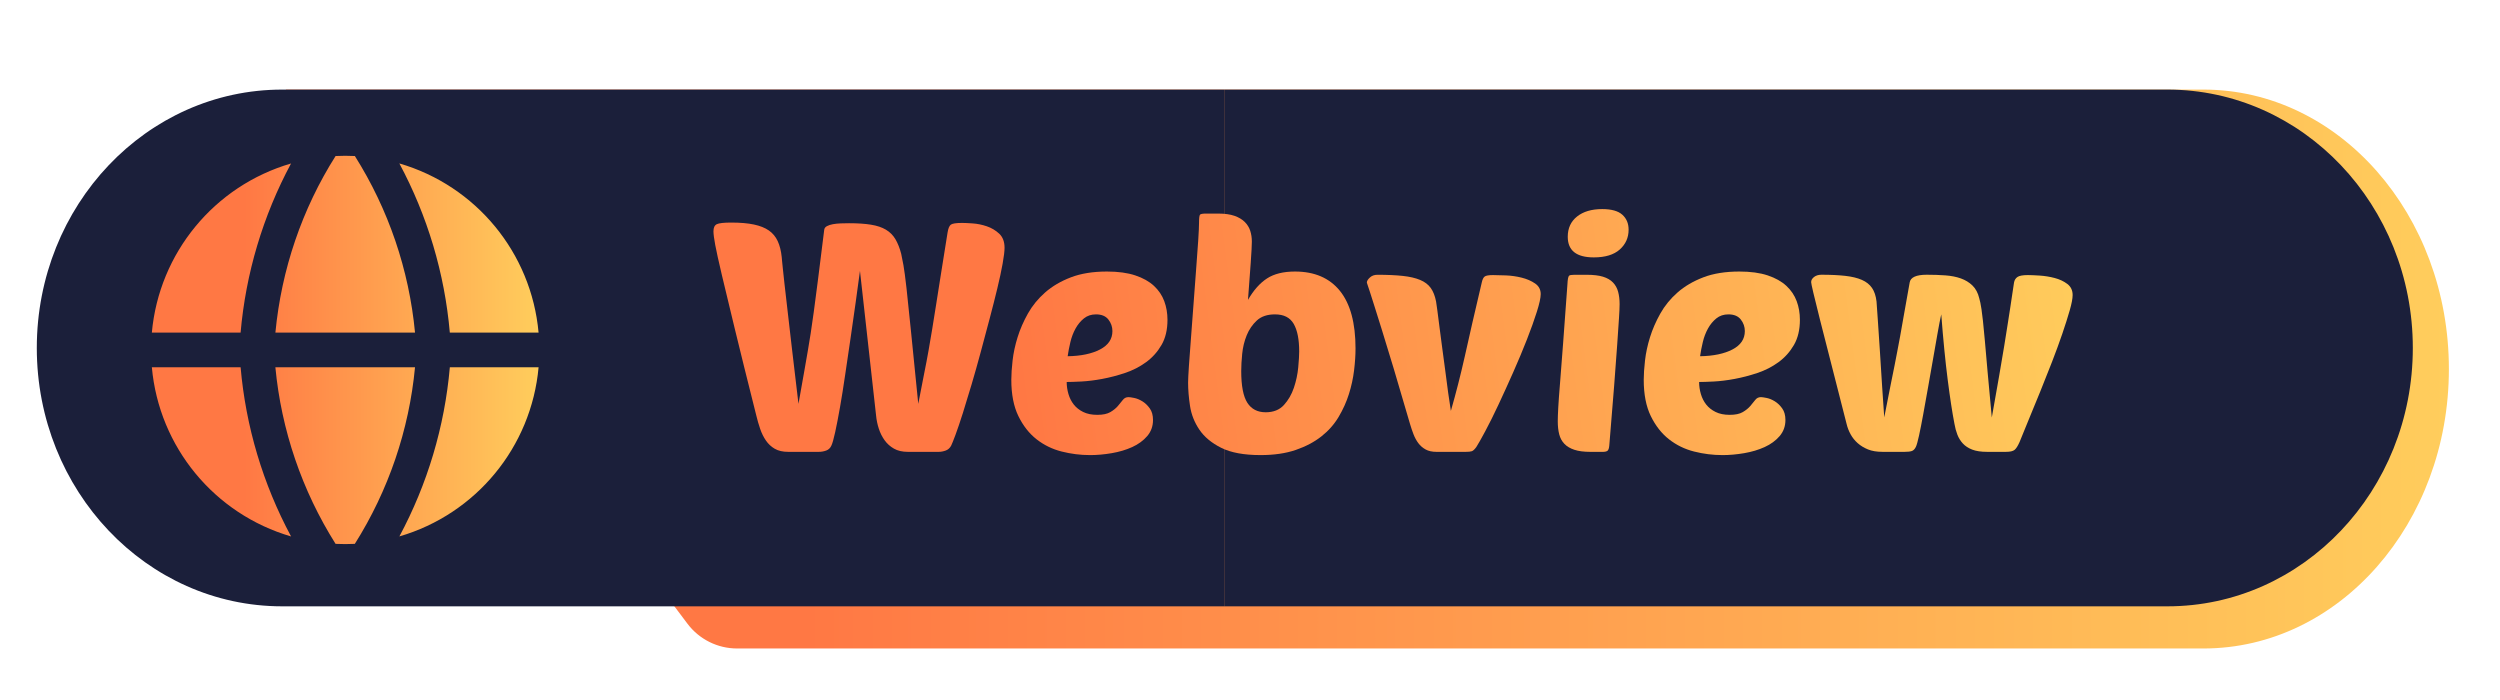
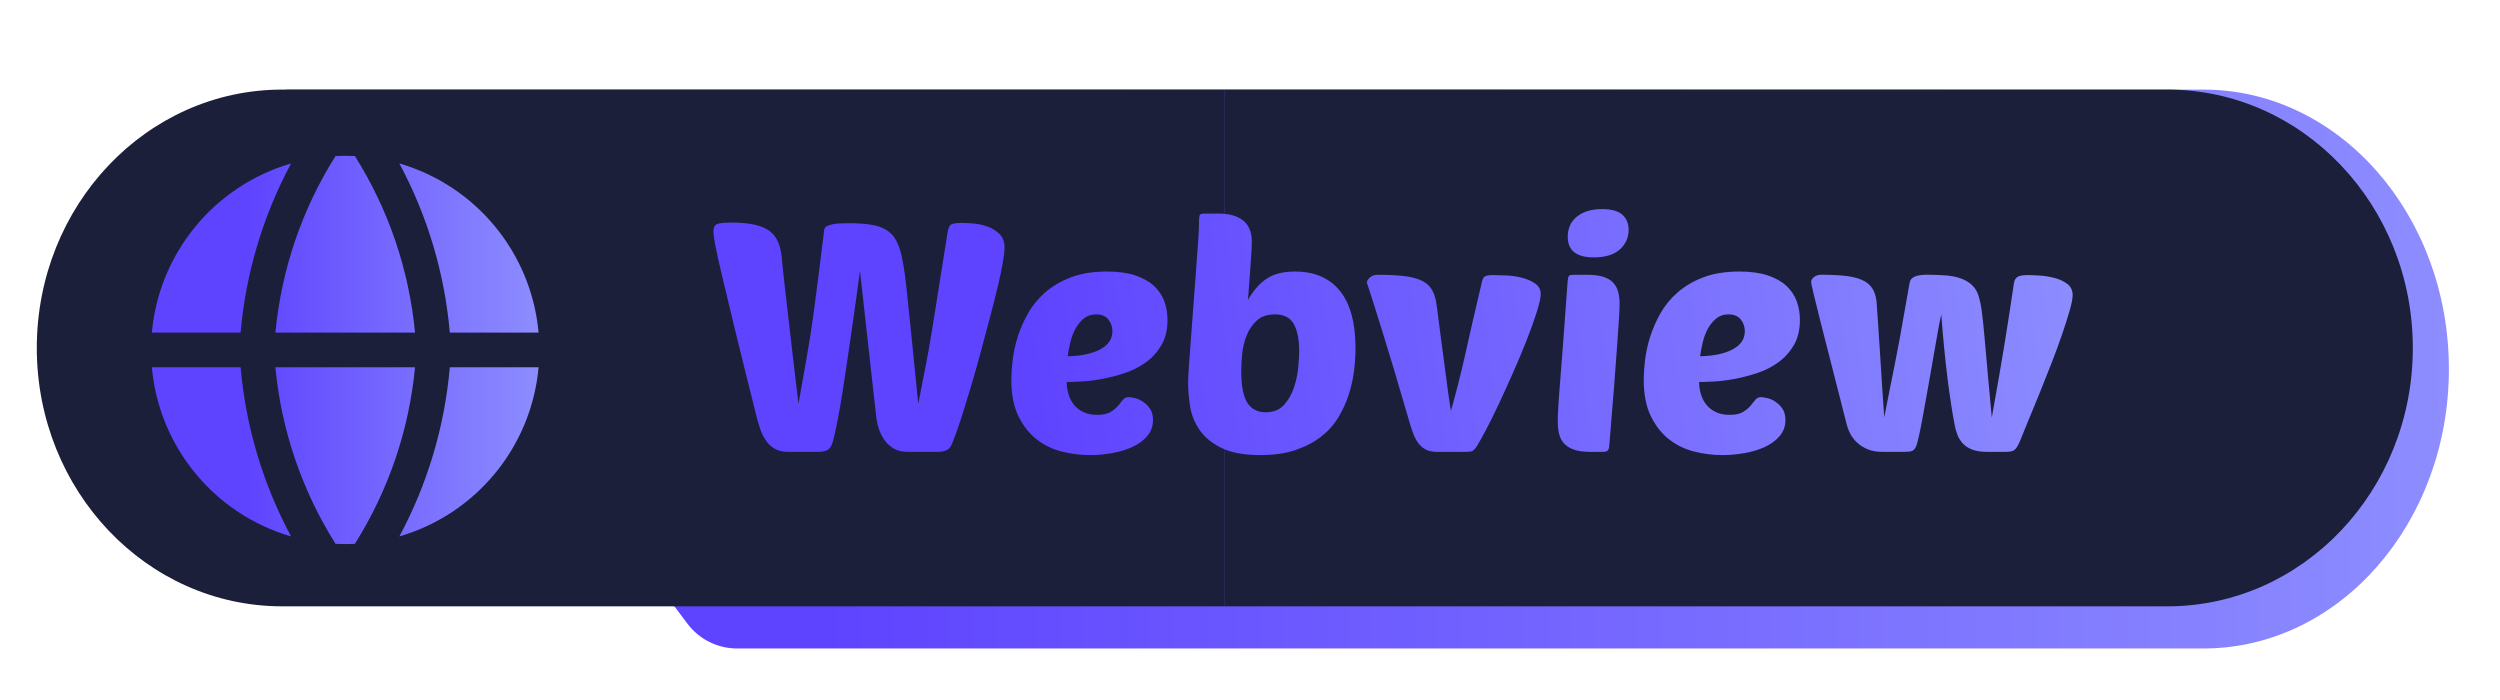
<svg xmlns="http://www.w3.org/2000/svg" xmlns:xlink="http://www.w3.org/1999/xlink" id="Ebene_10" viewBox="0 0 3086.24 864">
  <defs>
    <style>
      .cls-1 {
-         fill: url(#Unbenannter_Verlauf_113-2);
+         fill: url(#Unbenannter_Verlauf_23-7);
      }

      .cls-2 {
-         fill: url(#Unbenannter_Verlauf_113-9);
+         fill: url(#Unbenannter_Verlauf_23-3);
+       }
+ 
+       .cls-3 {
+         fill: url(#Unbenannter_Verlauf_23-6);
+       }
+ 
+       .cls-4 {
+         fill: url(#Unbenannter_Verlauf_23-5);
+       }
+ 
+       .cls-5 {
+         fill: #1b1f3a;
+       }
+ 
+       .cls-6 {
+         fill: url(#Unbenannter_Verlauf_23-4);
+       }
+ 
+       .cls-7 {
+         fill: url(#Unbenannter_Verlauf_23-9);
        fill-rule: evenodd;
      }

-       .cls-3 {
-         fill: #1b1f3a;
-       }
- 
-       .cls-4 {
-         fill: url(#Unbenannter_Verlauf_113-3);
-       }
- 
-       .cls-5 {
-         fill: url(#Unbenannter_Verlauf_113);
-       }
- 
-       .cls-6 {
-         fill: url(#Unbenannter_Verlauf_113-8);
-       }
- 
-       .cls-7 {
-         fill: url(#Unbenannter_Verlauf_113-6);
-       }
- 
      .cls-8 {
-         fill: url(#Unbenannter_Verlauf_113-4);
+         fill: url(#Unbenannter_Verlauf_23-2);
      }

      .cls-9 {
-         fill: url(#Unbenannter_Verlauf_113-5);
+         fill: url(#Unbenannter_Verlauf_23);
      }

      .cls-10 {
-         fill: url(#Unbenannter_Verlauf_113-7);
+         fill: url(#Unbenannter_Verlauf_23-8);
      }
    </style>
-     <linearGradient id="Unbenannter_Verlauf_113" data-name="Unbenannter Verlauf 113" x1="352.76" y1="455.58" x2="3023.14" y2="455.58" gradientUnits="userSpaceOnUse">
-       <stop offset=".24" stop-color="#ff7844" />
-       <stop offset="1" stop-color="#ffcd5c" />
+     <linearGradient id="Unbenannter_Verlauf_23" data-name="Unbenannter Verlauf 23" x1="352.76" y1="455.58" x2="3023.14" y2="455.58" gradientUnits="userSpaceOnUse">
+       <stop offset=".24" stop-color="#5e43ff" />
+       <stop offset="1" stop-color="#8d8dff" />
    </linearGradient>
-     <linearGradient id="Unbenannter_Verlauf_113-2" data-name="Unbenannter Verlauf 113" x1="828.88" y1="442.33" x2="2567.55" y2="214.77" xlink:href="#Unbenannter_Verlauf_113" />
-     <linearGradient id="Unbenannter_Verlauf_113-3" data-name="Unbenannter Verlauf 113" x1="838.55" y1="516.17" x2="2577.21" y2="288.62" xlink:href="#Unbenannter_Verlauf_113" />
-     <linearGradient id="Unbenannter_Verlauf_113-4" data-name="Unbenannter Verlauf 113" x1="836.83" y1="503.05" x2="2575.5" y2="275.49" xlink:href="#Unbenannter_Verlauf_113" />
-     <linearGradient id="Unbenannter_Verlauf_113-5" data-name="Unbenannter Verlauf 113" x1="845.29" y1="567.68" x2="2583.95" y2="340.12" xlink:href="#Unbenannter_Verlauf_113" />
-     <linearGradient id="Unbenannter_Verlauf_113-6" data-name="Unbenannter Verlauf 113" x1="843.78" y1="556.19" x2="2582.45" y2="328.63" xlink:href="#Unbenannter_Verlauf_113" />
-     <linearGradient id="Unbenannter_Verlauf_113-7" data-name="Unbenannter Verlauf 113" x1="851.69" y1="616.63" x2="2590.36" y2="389.07" xlink:href="#Unbenannter_Verlauf_113" />
-     <linearGradient id="Unbenannter_Verlauf_113-8" data-name="Unbenannter Verlauf 113" x1="855.51" y1="645.82" x2="2594.18" y2="418.26" xlink:href="#Unbenannter_Verlauf_113" />
-     <linearGradient id="Unbenannter_Verlauf_113-9" data-name="Unbenannter Verlauf 113" x1="187.46" y1="432" x2="664.87" y2="432" xlink:href="#Unbenannter_Verlauf_113" />
+     <linearGradient id="Unbenannter_Verlauf_23-2" data-name="Unbenannter Verlauf 23" x1="828.88" y1="442.33" x2="2567.55" y2="214.77" xlink:href="#Unbenannter_Verlauf_23" />
+     <linearGradient id="Unbenannter_Verlauf_23-3" data-name="Unbenannter Verlauf 23" x1="838.55" y1="516.17" x2="2577.21" y2="288.62" xlink:href="#Unbenannter_Verlauf_23" />
+     <linearGradient id="Unbenannter_Verlauf_23-4" data-name="Unbenannter Verlauf 23" x1="836.83" y1="503.05" x2="2575.5" y2="275.49" xlink:href="#Unbenannter_Verlauf_23" />
+     <linearGradient id="Unbenannter_Verlauf_23-5" data-name="Unbenannter Verlauf 23" x1="845.29" y1="567.68" x2="2583.95" y2="340.12" xlink:href="#Unbenannter_Verlauf_23" />
+     <linearGradient id="Unbenannter_Verlauf_23-6" data-name="Unbenannter Verlauf 23" x1="843.78" y1="556.19" x2="2582.45" y2="328.63" xlink:href="#Unbenannter_Verlauf_23" />
+     <linearGradient id="Unbenannter_Verlauf_23-7" data-name="Unbenannter Verlauf 23" x1="851.69" y1="616.63" x2="2590.36" y2="389.07" xlink:href="#Unbenannter_Verlauf_23" />
+     <linearGradient id="Unbenannter_Verlauf_23-8" data-name="Unbenannter Verlauf 23" x1="855.51" y1="645.82" x2="2594.18" y2="418.26" xlink:href="#Unbenannter_Verlauf_23" />
+     <linearGradient id="Unbenannter_Verlauf_23-9" data-name="Unbenannter Verlauf 23" x1="187.46" y1="432" x2="664.87" y2="432" xlink:href="#Unbenannter_Verlauf_23" />
  </defs>
-   <path class="cls-5" d="M3023.14,455.58c0,95.26-33.91,181.5-88.74,243.93-54.82,62.43-130.56,101.04-214.22,101.04H909.97c-24.12,0-46.83-11.34-61.32-30.61L352.76,110.6h2367.42c167.32,0,302.96,154.45,302.96,344.98Z" />
+   <path class="cls-9" d="M3023.14,455.58c0,95.26-33.91,181.5-88.74,243.93-54.82,62.43-130.56,101.04-214.22,101.04H909.97c-24.12,0-46.83-11.34-61.32-30.61L352.76,110.6h2367.42c167.32,0,302.96,154.45,302.96,344.98Z" />
  <g>
-     <path class="cls-3" d="M45.43,429.56c0,88.07,33.91,167.81,88.73,225.53,54.83,57.72,130.57,93.42,214.23,93.42h1163.63V110.6H348.39c-167.32,0-302.96,142.8-302.96,318.96Z" />
-     <path class="cls-3" d="M2978.61,429.56c0,88.07-33.91,167.81-88.73,225.53-54.83,57.72-130.57,93.42-214.23,93.42h-1163.63V110.6h1163.63c167.32,0,302.96,142.8,302.96,318.96Z" />
+     <path class="cls-5" d="M45.43,429.56c0,88.07,33.91,167.81,88.73,225.53,54.83,57.72,130.57,93.42,214.23,93.42h1163.63V110.6H348.39c-167.32,0-302.96,142.8-302.96,318.96Z" />
+     <path class="cls-5" d="M2978.61,429.56c0,88.07-33.91,167.81-88.73,225.53-54.83,57.72-130.57,93.42-214.23,93.42h-1163.63V110.6h1163.63c167.32,0,302.96,142.8,302.96,318.96Z" />
  </g>
  <g>
-     <path class="cls-1" d="M1133.58,498.6c2.65-14.04,5.03-26.3,7.16-36.77,2.12-10.47,3.98-20.21,5.57-29.22,1.59-9.01,3.11-17.95,4.57-26.83,1.45-8.88,3.04-18.81,4.77-29.81,1.72-10.99,3.71-23.58,5.96-37.76,2.25-14.17,4.97-31.21,8.15-51.08.79-5.03,2.12-8.28,3.98-9.74,1.85-1.45,6.49-2.19,13.91-2.19,2.91,0,7.29.2,13.12.6,5.83.4,11.66,1.59,17.49,3.58,5.83,1.99,10.93,5.04,15.3,9.14,4.37,4.11,6.56,9.88,6.56,17.29,0,4.24-.79,10.8-2.38,19.68-1.59,8.88-3.78,19.08-6.56,30.61-2.78,11.53-5.96,24.05-9.54,37.56-3.58,13.52-7.22,27.17-10.93,40.94-3.71,13.78-7.49,27.17-11.33,40.15-3.84,12.99-7.42,24.71-10.73,35.18-3.32,10.47-6.3,19.28-8.94,26.43-2.65,7.16-4.51,11.79-5.57,13.91-1.59,2.92-3.84,4.91-6.76,5.96-2.92,1.06-5.83,1.59-8.75,1.59h-37.76c-6.89,0-12.66-1.32-17.29-3.98-4.64-2.65-8.48-6.09-11.53-10.33-3.05-4.24-5.44-9.01-7.16-14.31-1.73-5.3-2.85-10.73-3.38-16.3l-19.88-178.49c-1.59,11.66-3.38,24.78-5.37,39.35-1.99,14.58-4.11,29.42-6.36,44.52-2.25,15.11-4.44,29.95-6.56,44.52-2.12,14.58-4.24,27.89-6.36,39.95-2.12,12.06-4.11,22.33-5.96,30.81-1.86,8.48-3.45,14.05-4.77,16.7-1.33,2.92-3.45,4.91-6.36,5.96-2.92,1.06-5.96,1.59-9.14,1.59h-37.76c-6.63,0-12.12-1.25-16.5-3.78-4.37-2.52-8.02-5.89-10.93-10.14-2.92-4.24-5.3-9.07-7.16-14.51-1.86-5.43-3.45-10.93-4.77-16.5-10.87-43.19-19.68-78.71-26.43-106.54s-12.12-50.15-16.1-66.98c-3.97-16.83-6.7-29.15-8.15-36.97-1.46-7.81-2.19-13.45-2.19-16.89,0-4.5,1.39-7.42,4.17-8.75,2.78-1.32,8.68-1.99,17.69-1.99,11.13,0,20.47.79,28.02,2.39,7.55,1.59,13.71,4.04,18.49,7.35,4.77,3.32,8.41,7.69,10.93,13.12,2.52,5.43,4.17,11.99,4.97,19.68,0,1.06.13,2.58.4,4.57.26,1.99.6,5.24.99,9.74.4,4.51,1.06,10.67,1.99,18.48.93,7.82,2.12,18.22,3.58,31.21,1.45,12.99,3.31,29.09,5.57,48.3,2.25,19.22,4.97,42.21,8.15,68.97,2.91-16.16,5.23-29.22,6.96-39.16,1.72-9.94,3.24-18.68,4.57-26.24,1.32-7.55,2.51-14.84,3.58-21.86,1.06-7.02,2.32-15.76,3.78-26.24,1.45-10.47,3.18-23.65,5.17-39.55,1.99-15.9,4.57-36.57,7.75-62.01.26-1.85,1.39-3.31,3.38-4.37,1.99-1.06,4.44-1.85,7.35-2.38,2.91-.53,6.16-.86,9.74-.99,3.58-.13,6.96-.2,10.14-.2,10.6,0,19.61.6,27.03,1.79,7.42,1.19,13.58,3.25,18.48,6.16,4.9,2.92,8.81,6.83,11.73,11.73,2.91,4.91,5.3,10.93,7.16,18.09.79,3.45,1.72,8.15,2.78,14.11,1.06,5.96,2.32,15.44,3.78,28.42,1.45,12.99,3.31,30.81,5.56,53.47,2.25,22.66,5.23,52.41,8.94,89.24Z" />
-     <path class="cls-4" d="M1345.46,561.8c-11.67,0-23.25-1.46-34.78-4.37s-21.86-7.95-31.01-15.11c-9.14-7.16-16.63-16.7-22.46-28.62-5.83-11.93-8.75-26.89-8.75-44.92,0-6.62.53-14.57,1.59-23.85,1.06-9.27,3.11-18.81,6.16-28.62,3.04-9.8,7.29-19.54,12.72-29.22,5.43-9.67,12.52-18.35,21.27-26.04,8.75-7.68,19.34-13.91,31.8-18.68,12.45-4.77,27.29-7.16,44.52-7.16,13.78,0,25.44,1.59,34.98,4.77,9.54,3.18,17.22,7.49,23.06,12.92,5.83,5.43,10.07,11.73,12.72,18.88,2.65,7.16,3.97,14.84,3.97,23.06,0,12.19-2.45,22.53-7.35,31.01-4.91,8.48-11.27,15.57-19.08,21.27-7.82,5.7-16.5,10.14-26.04,13.32-9.54,3.18-18.95,5.63-28.22,7.35-9.28,1.73-17.83,2.78-25.64,3.18-7.82.4-13.85.6-18.09.6,0,5.04.73,10.01,2.19,14.91,1.45,4.91,3.64,9.21,6.56,12.92,2.91,3.71,6.76,6.76,11.53,9.14,4.77,2.38,10.6,3.58,17.49,3.58s12.25-1.12,16.1-3.38c3.84-2.25,6.96-4.77,9.34-7.55,2.38-2.78,4.43-5.3,6.16-7.55,1.72-2.25,4.04-3.38,6.96-3.38,1.32,0,3.64.34,6.96.99,3.31.66,6.69,2.06,10.14,4.17,3.44,2.12,6.49,5.04,9.14,8.75,2.65,3.71,3.98,8.48,3.98,14.31,0,7.69-2.39,14.31-7.16,19.88-4.77,5.57-10.93,10.08-18.48,13.52-7.55,3.45-15.97,5.96-25.24,7.55-9.28,1.59-18.29,2.39-27.03,2.39ZM1353.01,388.09c-5.83,0-10.8,1.66-14.91,4.97-4.11,3.32-7.55,7.49-10.34,12.52-2.78,5.04-4.91,10.6-6.36,16.7-1.46,6.1-2.58,11.92-3.38,17.49,16.43-.26,29.75-3.04,39.95-8.35,10.2-5.3,15.3-12.85,15.3-22.66,0-5.3-1.66-10.07-4.97-14.31-3.32-4.24-8.42-6.36-15.3-6.36Z" />
-     <path class="cls-8" d="M1556.14,561.8c-20.41,0-36.57-2.98-48.5-8.94-11.92-5.96-20.94-13.45-27.03-22.46-6.1-9.01-9.94-18.75-11.53-29.22-1.59-10.47-2.38-20.07-2.38-28.82,0-3.44.33-10.2.99-20.27.66-10.07,1.52-21.73,2.58-34.98,1.06-13.25,2.12-27.36,3.18-42.34,1.06-14.97,2.12-29.15,3.18-42.53,1.06-13.38,1.92-25.24,2.58-35.58.66-10.34.99-17.49.99-21.47,0-5.83.4-9.21,1.19-10.14.79-.92,3.18-1.39,7.16-1.39h15.5c7.95,0,14.57.93,19.88,2.78,5.3,1.86,9.54,4.37,12.72,7.55,3.18,3.18,5.43,6.83,6.76,10.93,1.32,4.11,1.99,8.55,1.99,13.32,0,4.51-.47,13.25-1.39,26.24-.93,12.99-2.06,28.22-3.38,45.71,6.89-11.93,14.71-20.73,23.45-26.43,8.75-5.7,20.27-8.55,34.58-8.55,24.11,0,42.6,7.95,55.45,23.85,12.85,15.9,19.28,39.62,19.28,71.16,0,8.22-.6,17.23-1.79,27.03-1.19,9.81-3.32,19.55-6.36,29.22-3.05,9.68-7.29,19.08-12.72,28.22-5.43,9.14-12.52,17.16-21.27,24.05-8.75,6.89-19.28,12.46-31.6,16.7-12.32,4.24-26.83,6.36-43.53,6.36ZM1574.03,388.09c-9.54,0-17.03,2.52-22.46,7.55-5.43,5.04-9.61,11.13-12.52,18.29-2.92,7.16-4.77,14.78-5.57,22.86-.79,8.09-1.19,15.17-1.19,21.27,0,18.29,2.52,31.34,7.55,39.16,5.03,7.82,12.58,11.73,22.66,11.73,9.54,0,17.03-2.98,22.46-8.94,5.43-5.96,9.54-13.05,12.32-21.27,2.78-8.21,4.57-16.56,5.37-25.04.79-8.48,1.19-15.11,1.19-19.88,0-14.84-2.25-26.17-6.76-33.99-4.51-7.81-12.19-11.73-23.06-11.73Z" />
-     <path class="cls-9" d="M1791.08,507.34c3.18-11.13,6.16-22.12,8.94-32.99,2.78-10.86,5.57-22.46,8.35-34.78,2.78-12.32,5.83-25.84,9.14-40.55,3.31-14.71,7.22-31.47,11.73-50.29.79-3.71,1.99-6.16,3.58-7.35,1.59-1.19,5.03-1.79,10.34-1.79,3.97,0,9.27.14,15.9.4,6.62.27,13.12,1.19,19.48,2.78s11.86,3.98,16.5,7.16c4.63,3.18,6.96,7.55,6.96,13.12,0,4.51-1.59,11.79-4.77,21.86-3.18,10.08-7.29,21.53-12.32,34.39-5.04,12.86-10.67,26.3-16.89,40.35-6.23,14.05-12.26,27.3-18.09,39.75-5.83,12.46-11.27,23.39-16.3,32.79-5.04,9.41-8.75,15.97-11.13,19.68-2.12,2.92-3.98,4.64-5.57,5.17-1.59.53-4.24.79-7.95.79h-35.38c-5.57,0-10.14-.99-13.71-2.98-3.58-1.99-6.56-4.57-8.94-7.75-2.39-3.18-4.37-6.82-5.96-10.93-1.59-4.11-3.05-8.41-4.37-12.92-7.69-26.5-14.38-49.22-20.07-68.17-5.7-18.94-10.53-34.78-14.51-47.5-3.97-12.72-7.16-22.86-9.54-30.41-2.39-7.55-4.24-13.38-5.57-17.49-1.33-4.11-2.25-6.89-2.78-8.35-.53-1.45-.79-2.45-.79-2.98.26-1.85,1.59-3.84,3.97-5.96,2.38-2.12,5.43-3.18,9.14-3.18,12.19,0,22.59.47,31.21,1.39,8.61.93,15.76,2.58,21.47,4.97,5.7,2.38,10.07,5.7,13.12,9.94,3.04,4.24,5.23,9.81,6.56,16.7.26,1.86.79,5.57,1.59,11.13s1.65,12.26,2.58,20.07c.93,7.82,2.05,16.44,3.38,25.84,1.32,9.41,2.58,18.82,3.78,28.22,1.19,9.41,2.38,18.48,3.58,27.23,1.19,8.75,2.32,16.3,3.38,22.66Z" />
-     <path class="cls-7" d="M1963.6,557.83c-8.22,0-14.91-.86-20.07-2.58-5.17-1.72-9.28-4.17-12.32-7.35-3.05-3.18-5.17-7.09-6.36-11.73-1.19-4.63-1.79-10-1.79-16.1,0-3.98.2-9.6.6-16.89.4-7.29,1.12-17.35,2.19-30.21,1.06-12.85,2.32-29.15,3.78-48.89,1.45-19.74,3.24-44.19,5.37-73.34.26-5.83.93-9.27,1.99-10.33.8-.79,2.91-1.19,6.36-1.19h15.5c8.21,0,14.91.79,20.07,2.38s9.27,3.98,12.32,7.16c3.04,3.18,5.17,7.02,6.36,11.53,1.19,4.51,1.79,9.54,1.79,15.11,0,3.97-.27,9.94-.79,17.89-.53,7.95-1.26,18.75-2.19,32.4-.93,13.65-2.19,30.61-3.78,50.88-1.59,20.27-3.58,44.72-5.96,73.34-.27,3.18-.93,5.3-1.99,6.36s-3.32,1.59-6.76,1.59h-14.31ZM1935.38,292.29c0-10.6,3.84-18.94,11.53-25.04,7.68-6.09,18.02-9.14,31.01-9.14,11.39,0,19.68,2.32,24.84,6.96,5.17,4.64,7.75,10.8,7.75,18.49,0,9.81-3.65,17.96-10.93,24.45-7.29,6.5-17.96,9.74-32,9.74-21.47,0-32.2-8.48-32.2-25.44Z" />
-     <path class="cls-10" d="M2126.18,561.8c-11.67,0-23.25-1.46-34.78-4.37s-21.86-7.95-31.01-15.11c-9.14-7.16-16.63-16.7-22.46-28.62-5.83-11.93-8.75-26.89-8.75-44.92,0-6.62.53-14.57,1.59-23.85,1.06-9.27,3.11-18.81,6.16-28.62,3.04-9.8,7.29-19.54,12.72-29.22,5.43-9.67,12.52-18.35,21.27-26.04,8.75-7.68,19.34-13.91,31.8-18.68,12.45-4.77,27.29-7.16,44.52-7.16,13.78,0,25.44,1.59,34.98,4.77,9.54,3.18,17.22,7.49,23.06,12.92,5.83,5.43,10.07,11.73,12.72,18.88,2.65,7.16,3.97,14.84,3.97,23.06,0,12.19-2.45,22.53-7.35,31.01-4.91,8.48-11.27,15.57-19.08,21.27-7.82,5.7-16.5,10.14-26.04,13.32-9.54,3.18-18.95,5.63-28.22,7.35-9.28,1.73-17.83,2.78-25.64,3.18-7.82.4-13.85.6-18.09.6,0,5.04.73,10.01,2.19,14.91,1.45,4.91,3.64,9.21,6.56,12.92,2.91,3.71,6.76,6.76,11.53,9.14,4.77,2.38,10.6,3.58,17.49,3.58s12.25-1.12,16.1-3.38c3.84-2.25,6.96-4.77,9.34-7.55,2.38-2.78,4.43-5.3,6.16-7.55,1.72-2.25,4.04-3.38,6.96-3.38,1.32,0,3.64.34,6.96.99,3.31.66,6.69,2.06,10.14,4.17,3.44,2.12,6.49,5.04,9.14,8.75,2.65,3.71,3.98,8.48,3.98,14.31,0,7.69-2.39,14.31-7.16,19.88-4.77,5.57-10.93,10.08-18.48,13.52-7.55,3.45-15.97,5.96-25.24,7.55-9.28,1.59-18.29,2.39-27.03,2.39ZM2133.73,388.09c-5.83,0-10.8,1.66-14.91,4.97-4.11,3.32-7.55,7.49-10.34,12.52-2.78,5.04-4.91,10.6-6.36,16.7-1.46,6.1-2.58,11.92-3.38,17.49,16.43-.26,29.75-3.04,39.95-8.35,10.2-5.3,15.3-12.85,15.3-22.66,0-5.3-1.66-10.07-4.97-14.31-3.32-4.24-8.42-6.36-15.3-6.36Z" />
-     <path class="cls-6" d="M2458.9,515.29c3.44-19.34,6.42-36.24,8.94-50.68,2.52-14.44,4.63-26.96,6.36-37.57,1.72-10.6,3.18-19.74,4.37-27.43,1.19-7.68,2.25-14.51,3.18-20.47.92-5.96,1.72-11.26,2.38-15.9.66-4.63,1.39-9.47,2.19-14.51.53-2.91,1.92-5.17,4.17-6.76,2.25-1.59,6.56-2.38,12.92-2.38,3.44,0,8.28.2,14.51.6,6.22.4,12.38,1.39,18.48,2.98,6.09,1.59,11.33,4.04,15.7,7.35,4.37,3.32,6.56,7.89,6.56,13.71,0,4.24-1.19,10.53-3.58,18.88-2.39,8.35-5.43,17.96-9.14,28.82-3.71,10.87-7.95,22.46-12.72,34.78-4.77,12.32-9.61,24.52-14.51,36.57-4.91,12.06-9.61,23.52-14.11,34.38-4.51,10.87-8.35,20.27-11.53,28.22-2.12,4.77-4.17,7.95-6.16,9.54-1.99,1.59-5.5,2.38-10.53,2.38h-23.45c-7.42,0-13.52-.93-18.29-2.78-4.77-1.85-8.61-4.37-11.53-7.55-2.92-3.18-5.17-6.82-6.76-10.93-1.59-4.11-2.78-8.55-3.58-13.32-2.65-13.52-5.43-31.67-8.35-54.46-2.92-22.79-5.57-49.69-7.95-80.7-1.33,5.83-2.85,13.65-4.57,23.45-1.73,9.81-3.58,20.41-5.57,31.8-1.99,11.4-4.04,23.06-6.16,34.98-2.12,11.92-4.11,22.99-5.96,33.19-1.86,10.21-3.58,18.95-5.17,26.24-1.59,7.29-2.92,11.99-3.98,14.11-1.33,2.65-2.98,4.31-4.97,4.97-1.99.67-4.84.99-8.55.99h-27.83c-6.89,0-12.79-.99-17.69-2.98-4.91-1.99-9.14-4.57-12.72-7.75-3.58-3.18-6.5-6.82-8.75-10.93-2.25-4.11-3.91-8.41-4.97-12.92-14.58-56.71-25.51-99.51-32.79-128.4-7.29-28.88-10.93-44.39-10.93-46.51,0-2.38,1.19-4.5,3.58-6.36,2.39-1.85,5.43-2.78,9.14-2.78,11.39,0,21.2.47,29.42,1.39,8.21.93,15.04,2.58,20.47,4.97,5.43,2.38,9.6,5.7,12.52,9.94,2.91,4.24,4.77,9.81,5.57,16.7.26,3.71.79,11.27,1.59,22.66.79,11.4,1.65,24.32,2.58,38.76.92,14.45,1.85,29.09,2.78,43.92.93,14.85,1.79,27.43,2.58,37.76,3.18-16.43,5.76-29.55,7.75-39.35,1.99-9.8,3.64-18.02,4.97-24.65,1.32-6.62,2.45-12.45,3.38-17.49.92-5.03,2.05-10.99,3.38-17.89,1.32-6.89,2.84-15.5,4.57-25.84,1.72-10.34,4.17-24.11,7.35-41.34,1.06-6.36,8.08-9.54,21.07-9.54,8.21,0,15.9.27,23.06.79,7.16.53,13.52,1.79,19.08,3.78,5.57,1.99,10.34,4.91,14.31,8.75,3.97,3.84,6.76,9.08,8.35,15.7.53,1.86.99,3.71,1.39,5.57.4,1.86.86,4.51,1.39,7.95.53,3.45,1.12,8.22,1.79,14.31.66,6.1,1.45,14.31,2.38,24.65.93,10.34,2.05,23.19,3.38,38.56,1.32,15.37,3.04,34.06,5.17,56.05Z" />
+     <path class="cls-8" d="M1133.58,498.6c2.65-14.04,5.03-26.3,7.16-36.77,2.12-10.47,3.98-20.21,5.57-29.22,1.59-9.01,3.11-17.95,4.57-26.83,1.45-8.88,3.04-18.81,4.77-29.81,1.72-10.99,3.71-23.58,5.96-37.76,2.25-14.17,4.97-31.21,8.15-51.08.79-5.03,2.12-8.28,3.98-9.74,1.85-1.45,6.49-2.19,13.91-2.19,2.91,0,7.29.2,13.12.6,5.83.4,11.66,1.59,17.49,3.58,5.83,1.99,10.93,5.04,15.3,9.14,4.37,4.11,6.56,9.88,6.56,17.29,0,4.24-.79,10.8-2.38,19.68-1.59,8.88-3.78,19.08-6.56,30.61-2.78,11.53-5.96,24.05-9.54,37.56-3.58,13.52-7.22,27.17-10.93,40.94-3.71,13.78-7.49,27.17-11.33,40.15-3.84,12.99-7.42,24.71-10.73,35.18-3.32,10.47-6.3,19.28-8.94,26.43-2.65,7.16-4.51,11.79-5.57,13.91-1.59,2.92-3.84,4.91-6.76,5.96-2.92,1.06-5.83,1.59-8.75,1.59h-37.76c-6.89,0-12.66-1.32-17.29-3.98-4.64-2.65-8.48-6.09-11.53-10.33-3.05-4.24-5.44-9.01-7.16-14.31-1.73-5.3-2.85-10.73-3.38-16.3l-19.88-178.49c-1.59,11.66-3.38,24.78-5.37,39.35-1.99,14.58-4.11,29.42-6.36,44.52-2.25,15.11-4.44,29.95-6.56,44.52-2.12,14.58-4.24,27.89-6.36,39.95-2.12,12.06-4.11,22.33-5.96,30.81-1.86,8.48-3.45,14.05-4.77,16.7-1.33,2.92-3.45,4.91-6.36,5.96-2.92,1.06-5.96,1.59-9.14,1.59h-37.76c-6.63,0-12.12-1.25-16.5-3.78-4.37-2.52-8.02-5.89-10.93-10.14-2.92-4.24-5.3-9.07-7.16-14.51-1.86-5.43-3.45-10.93-4.77-16.5-10.87-43.19-19.68-78.71-26.43-106.54s-12.12-50.15-16.1-66.98c-3.97-16.83-6.7-29.15-8.15-36.97-1.46-7.81-2.19-13.45-2.19-16.89,0-4.5,1.39-7.42,4.17-8.75,2.78-1.32,8.68-1.99,17.69-1.99,11.13,0,20.47.79,28.02,2.39,7.55,1.59,13.71,4.04,18.49,7.35,4.77,3.32,8.41,7.69,10.93,13.12,2.52,5.43,4.17,11.99,4.97,19.68,0,1.06.13,2.58.4,4.57.26,1.99.6,5.24.99,9.74.4,4.51,1.06,10.67,1.99,18.48.93,7.82,2.12,18.22,3.58,31.21,1.45,12.99,3.31,29.09,5.57,48.3,2.25,19.22,4.97,42.21,8.15,68.97,2.91-16.16,5.23-29.22,6.96-39.16,1.72-9.94,3.24-18.68,4.57-26.24,1.32-7.55,2.51-14.84,3.58-21.86,1.06-7.02,2.32-15.76,3.78-26.24,1.45-10.47,3.18-23.65,5.17-39.55,1.99-15.9,4.57-36.57,7.75-62.01.26-1.85,1.39-3.31,3.38-4.37,1.99-1.06,4.44-1.85,7.35-2.38,2.91-.53,6.16-.86,9.74-.99,3.58-.13,6.96-.2,10.14-.2,10.6,0,19.61.6,27.03,1.79,7.42,1.19,13.58,3.25,18.48,6.16,4.9,2.92,8.81,6.83,11.73,11.73,2.91,4.91,5.3,10.93,7.16,18.09.79,3.45,1.72,8.15,2.78,14.11,1.06,5.96,2.32,15.44,3.78,28.42,1.45,12.99,3.31,30.81,5.56,53.47,2.25,22.66,5.23,52.41,8.94,89.24Z" />
+     <path class="cls-2" d="M1345.46,561.8c-11.67,0-23.25-1.46-34.78-4.37s-21.86-7.95-31.01-15.11c-9.14-7.16-16.63-16.7-22.46-28.62-5.83-11.93-8.75-26.89-8.75-44.92,0-6.62.53-14.57,1.59-23.85,1.06-9.27,3.11-18.81,6.16-28.62,3.04-9.8,7.29-19.54,12.72-29.22,5.43-9.67,12.52-18.35,21.27-26.04,8.75-7.68,19.34-13.91,31.8-18.68,12.45-4.77,27.29-7.16,44.52-7.16,13.78,0,25.44,1.59,34.98,4.77,9.54,3.18,17.22,7.49,23.06,12.92,5.83,5.43,10.07,11.73,12.72,18.88,2.65,7.16,3.97,14.84,3.97,23.06,0,12.19-2.45,22.53-7.35,31.01-4.91,8.48-11.27,15.57-19.08,21.27-7.82,5.7-16.5,10.14-26.04,13.32-9.54,3.18-18.95,5.63-28.22,7.35-9.28,1.73-17.83,2.78-25.64,3.18-7.82.4-13.85.6-18.09.6,0,5.04.73,10.01,2.19,14.91,1.45,4.91,3.64,9.21,6.56,12.92,2.91,3.71,6.76,6.76,11.53,9.14,4.77,2.38,10.6,3.58,17.49,3.58s12.25-1.12,16.1-3.38c3.84-2.25,6.96-4.77,9.34-7.55,2.38-2.78,4.43-5.3,6.16-7.55,1.72-2.25,4.04-3.38,6.96-3.38,1.32,0,3.64.34,6.96.99,3.31.66,6.69,2.06,10.14,4.17,3.44,2.12,6.49,5.04,9.14,8.75,2.65,3.71,3.98,8.48,3.98,14.31,0,7.69-2.39,14.31-7.16,19.88-4.77,5.57-10.93,10.08-18.48,13.52-7.55,3.45-15.97,5.96-25.24,7.55-9.28,1.59-18.29,2.39-27.03,2.39ZM1353.01,388.09c-5.83,0-10.8,1.66-14.91,4.97-4.11,3.32-7.55,7.49-10.34,12.52-2.78,5.04-4.91,10.6-6.36,16.7-1.46,6.1-2.58,11.92-3.38,17.49,16.43-.26,29.75-3.04,39.95-8.35,10.2-5.3,15.3-12.85,15.3-22.66,0-5.3-1.66-10.07-4.97-14.31-3.32-4.24-8.42-6.36-15.3-6.36Z" />
+     <path class="cls-6" d="M1556.14,561.8c-20.41,0-36.57-2.98-48.5-8.94-11.92-5.96-20.94-13.45-27.03-22.46-6.1-9.01-9.94-18.75-11.53-29.22-1.59-10.47-2.38-20.07-2.38-28.82,0-3.44.33-10.2.99-20.27.66-10.07,1.52-21.73,2.58-34.98,1.06-13.25,2.12-27.36,3.18-42.34,1.06-14.97,2.12-29.15,3.18-42.53,1.06-13.38,1.92-25.24,2.58-35.58.66-10.34.99-17.49.99-21.47,0-5.83.4-9.21,1.19-10.14.79-.92,3.18-1.39,7.16-1.39h15.5c7.95,0,14.57.93,19.88,2.78,5.3,1.86,9.54,4.37,12.72,7.55,3.18,3.18,5.43,6.83,6.76,10.93,1.32,4.11,1.99,8.55,1.99,13.32,0,4.51-.47,13.25-1.39,26.24-.93,12.99-2.06,28.22-3.38,45.71,6.89-11.93,14.71-20.73,23.45-26.43,8.75-5.7,20.27-8.55,34.58-8.55,24.11,0,42.6,7.95,55.45,23.85,12.85,15.9,19.28,39.62,19.28,71.16,0,8.22-.6,17.23-1.79,27.03-1.19,9.81-3.32,19.55-6.36,29.22-3.05,9.68-7.29,19.08-12.72,28.22-5.43,9.14-12.52,17.16-21.27,24.05-8.75,6.89-19.28,12.46-31.6,16.7-12.32,4.24-26.83,6.36-43.53,6.36ZM1574.03,388.09c-9.54,0-17.03,2.52-22.46,7.55-5.43,5.04-9.61,11.13-12.52,18.29-2.92,7.16-4.77,14.78-5.57,22.86-.79,8.09-1.19,15.17-1.19,21.27,0,18.29,2.52,31.34,7.55,39.16,5.03,7.82,12.58,11.73,22.66,11.73,9.54,0,17.03-2.98,22.46-8.94,5.43-5.96,9.54-13.05,12.32-21.27,2.78-8.21,4.57-16.56,5.37-25.04.79-8.48,1.19-15.11,1.19-19.88,0-14.84-2.25-26.17-6.76-33.99-4.51-7.81-12.19-11.73-23.06-11.73Z" />
+     <path class="cls-4" d="M1791.08,507.34c3.18-11.13,6.16-22.12,8.94-32.99,2.78-10.86,5.57-22.46,8.35-34.78,2.78-12.32,5.83-25.84,9.14-40.55,3.31-14.71,7.22-31.47,11.73-50.29.79-3.71,1.99-6.16,3.58-7.35,1.59-1.19,5.03-1.79,10.34-1.79,3.97,0,9.27.14,15.9.4,6.62.27,13.12,1.19,19.48,2.78s11.86,3.98,16.5,7.16c4.63,3.18,6.96,7.55,6.96,13.12,0,4.51-1.59,11.79-4.77,21.86-3.18,10.08-7.29,21.53-12.32,34.39-5.04,12.86-10.67,26.3-16.89,40.35-6.23,14.05-12.26,27.3-18.09,39.75-5.83,12.46-11.27,23.39-16.3,32.79-5.04,9.41-8.75,15.97-11.13,19.68-2.12,2.92-3.98,4.64-5.57,5.17-1.59.53-4.24.79-7.95.79h-35.38c-5.57,0-10.14-.99-13.71-2.98-3.58-1.99-6.56-4.57-8.94-7.75-2.39-3.18-4.37-6.82-5.96-10.93-1.59-4.11-3.05-8.41-4.37-12.92-7.69-26.5-14.38-49.22-20.07-68.17-5.7-18.94-10.53-34.78-14.51-47.5-3.97-12.72-7.16-22.86-9.54-30.41-2.39-7.55-4.24-13.38-5.57-17.49-1.33-4.11-2.25-6.89-2.78-8.35-.53-1.45-.79-2.45-.79-2.98.26-1.85,1.59-3.84,3.97-5.96,2.38-2.12,5.43-3.18,9.14-3.18,12.19,0,22.59.47,31.21,1.39,8.61.93,15.76,2.58,21.47,4.97,5.7,2.38,10.07,5.7,13.12,9.94,3.04,4.24,5.23,9.81,6.56,16.7.26,1.86.79,5.57,1.59,11.13s1.65,12.26,2.58,20.07c.93,7.82,2.05,16.44,3.38,25.84,1.32,9.41,2.58,18.82,3.78,28.22,1.19,9.41,2.38,18.48,3.58,27.23,1.19,8.75,2.32,16.3,3.38,22.66Z" />
+     <path class="cls-3" d="M1963.6,557.83c-8.22,0-14.91-.86-20.07-2.58-5.17-1.72-9.28-4.17-12.32-7.35-3.05-3.18-5.17-7.09-6.36-11.73-1.19-4.63-1.79-10-1.79-16.1,0-3.98.2-9.6.6-16.89.4-7.29,1.12-17.35,2.19-30.21,1.06-12.85,2.32-29.15,3.78-48.89,1.45-19.74,3.24-44.19,5.37-73.34.26-5.83.93-9.27,1.99-10.33.8-.79,2.91-1.19,6.36-1.19h15.5c8.21,0,14.91.79,20.07,2.38s9.27,3.98,12.32,7.16c3.04,3.18,5.17,7.02,6.36,11.53,1.19,4.51,1.79,9.54,1.79,15.11,0,3.97-.27,9.94-.79,17.89-.53,7.95-1.26,18.75-2.19,32.4-.93,13.65-2.19,30.61-3.78,50.88-1.59,20.27-3.58,44.72-5.96,73.34-.27,3.18-.93,5.3-1.99,6.36s-3.32,1.59-6.76,1.59h-14.31ZM1935.38,292.29c0-10.6,3.84-18.94,11.53-25.04,7.68-6.09,18.02-9.14,31.01-9.14,11.39,0,19.68,2.32,24.84,6.96,5.17,4.64,7.75,10.8,7.75,18.49,0,9.81-3.65,17.96-10.93,24.45-7.29,6.5-17.96,9.74-32,9.74-21.47,0-32.2-8.48-32.2-25.44Z" />
+     <path class="cls-1" d="M2126.18,561.8c-11.67,0-23.25-1.46-34.78-4.37s-21.86-7.95-31.01-15.11c-9.14-7.16-16.63-16.7-22.46-28.62-5.83-11.93-8.75-26.89-8.75-44.92,0-6.62.53-14.57,1.59-23.85,1.06-9.27,3.11-18.81,6.16-28.62,3.04-9.8,7.29-19.54,12.72-29.22,5.43-9.67,12.52-18.35,21.27-26.04,8.75-7.68,19.34-13.91,31.8-18.68,12.45-4.77,27.29-7.16,44.52-7.16,13.78,0,25.44,1.59,34.98,4.77,9.54,3.18,17.22,7.49,23.06,12.92,5.83,5.43,10.07,11.73,12.72,18.88,2.65,7.16,3.97,14.84,3.97,23.06,0,12.19-2.45,22.53-7.35,31.01-4.91,8.48-11.27,15.57-19.08,21.27-7.82,5.7-16.5,10.14-26.04,13.32-9.54,3.18-18.95,5.63-28.22,7.35-9.28,1.73-17.83,2.78-25.64,3.18-7.82.4-13.85.6-18.09.6,0,5.04.73,10.01,2.19,14.91,1.45,4.91,3.64,9.21,6.56,12.92,2.91,3.71,6.76,6.76,11.53,9.14,4.77,2.38,10.6,3.58,17.49,3.58s12.25-1.12,16.1-3.38c3.84-2.25,6.96-4.77,9.34-7.55,2.38-2.78,4.43-5.3,6.16-7.55,1.72-2.25,4.04-3.38,6.96-3.38,1.32,0,3.64.34,6.96.99,3.31.66,6.69,2.06,10.14,4.17,3.44,2.12,6.49,5.04,9.14,8.75,2.65,3.71,3.98,8.48,3.98,14.31,0,7.69-2.39,14.31-7.16,19.88-4.77,5.57-10.93,10.08-18.48,13.52-7.55,3.45-15.97,5.96-25.24,7.55-9.28,1.59-18.29,2.39-27.03,2.39ZM2133.73,388.09c-5.83,0-10.8,1.66-14.91,4.97-4.11,3.32-7.55,7.49-10.34,12.52-2.78,5.04-4.91,10.6-6.36,16.7-1.46,6.1-2.58,11.92-3.38,17.49,16.43-.26,29.75-3.04,39.95-8.35,10.2-5.3,15.3-12.85,15.3-22.66,0-5.3-1.66-10.07-4.97-14.31-3.32-4.24-8.42-6.36-15.3-6.36Z" />
+     <path class="cls-10" d="M2458.9,515.29c3.44-19.34,6.42-36.24,8.94-50.68,2.52-14.44,4.63-26.96,6.36-37.57,1.72-10.6,3.18-19.74,4.37-27.43,1.19-7.68,2.25-14.51,3.18-20.47.92-5.96,1.72-11.26,2.38-15.9.66-4.63,1.39-9.47,2.19-14.51.53-2.91,1.92-5.17,4.17-6.76,2.25-1.59,6.56-2.38,12.92-2.38,3.44,0,8.28.2,14.51.6,6.22.4,12.38,1.39,18.48,2.98,6.09,1.59,11.33,4.04,15.7,7.35,4.37,3.32,6.56,7.89,6.56,13.71,0,4.24-1.19,10.53-3.58,18.88-2.39,8.35-5.43,17.96-9.14,28.82-3.71,10.87-7.95,22.46-12.72,34.78-4.77,12.32-9.61,24.52-14.51,36.57-4.91,12.06-9.61,23.52-14.11,34.38-4.51,10.87-8.35,20.27-11.53,28.22-2.12,4.77-4.17,7.95-6.16,9.54-1.99,1.59-5.5,2.38-10.53,2.38h-23.45c-7.42,0-13.52-.93-18.29-2.78-4.77-1.85-8.61-4.37-11.53-7.55-2.92-3.18-5.17-6.82-6.76-10.93-1.59-4.11-2.78-8.55-3.58-13.32-2.65-13.52-5.43-31.67-8.35-54.46-2.92-22.79-5.57-49.69-7.95-80.7-1.33,5.83-2.85,13.65-4.57,23.45-1.73,9.81-3.58,20.41-5.57,31.8-1.99,11.4-4.04,23.06-6.16,34.98-2.12,11.92-4.11,22.99-5.96,33.19-1.86,10.21-3.58,18.95-5.17,26.24-1.59,7.29-2.92,11.99-3.98,14.11-1.33,2.65-2.98,4.31-4.97,4.97-1.99.67-4.84.99-8.55.99h-27.83c-6.89,0-12.79-.99-17.69-2.98-4.91-1.99-9.14-4.57-12.72-7.75-3.58-3.18-6.5-6.82-8.75-10.93-2.25-4.11-3.91-8.41-4.97-12.92-14.58-56.71-25.51-99.51-32.79-128.4-7.29-28.88-10.93-44.39-10.93-46.51,0-2.38,1.19-4.5,3.58-6.36,2.39-1.85,5.43-2.78,9.14-2.78,11.39,0,21.2.47,29.42,1.39,8.21.93,15.04,2.58,20.47,4.97,5.43,2.38,9.6,5.7,12.52,9.94,2.91,4.24,4.77,9.81,5.57,16.7.26,3.71.79,11.27,1.59,22.66.79,11.4,1.65,24.32,2.58,38.76.92,14.45,1.85,29.09,2.78,43.92.93,14.85,1.79,27.43,2.58,37.76,3.18-16.43,5.76-29.55,7.75-39.35,1.99-9.8,3.64-18.02,4.97-24.65,1.32-6.62,2.45-12.45,3.38-17.49.92-5.03,2.05-10.99,3.38-17.89,1.32-6.89,2.84-15.5,4.57-25.84,1.72-10.34,4.17-24.11,7.35-41.34,1.06-6.36,8.08-9.54,21.07-9.54,8.21,0,15.9.27,23.06.79,7.16.53,13.52,1.79,19.08,3.78,5.57,1.99,10.34,4.91,14.31,8.75,3.97,3.84,6.76,9.08,8.35,15.7.53,1.86.99,3.71,1.39,5.57.4,1.86.86,4.51,1.39,7.95.53,3.45,1.12,8.22,1.79,14.31.66,6.1,1.45,14.31,2.38,24.65.93,10.34,2.05,23.19,3.38,38.56,1.32,15.37,3.04,34.06,5.17,56.05Z" />
  </g>
-   <path class="cls-2" d="M359.37,201.78c-94.8,27.62-163.02,110.48-171.91,208.82h109.56c6.39-73.12,27.59-144.18,62.31-208.85l.03.03ZM297.02,453.4h-109.56c8.87,98.35,77.08,181.22,171.88,208.85-34.73-64.67-55.93-135.73-62.31-208.85M414.25,671.39c-41.51-65.84-66.96-140.51-74.3-218h172.39c-7.34,77.48-32.79,152.16-74.3,218-7.93.39-15.87.39-23.8,0M493,662.22c94.79-27.63,162.99-110.49,171.88-208.82h-109.56c-6.39,73.12-27.59,144.18-62.31,208.85v-.03ZM555.31,410.6h109.56c-8.87-98.35-77.08-181.22-171.88-208.85,34.73,64.67,55.93,135.73,62.31,208.85M414.25,192.61c7.94-.4,15.89-.4,23.83,0,41.5,65.84,66.94,140.51,74.26,218h-172.36c7.43-77.96,32.97-152.7,74.3-218h-.03Z" />
+   <path class="cls-7" d="M359.37,201.78c-94.8,27.62-163.02,110.48-171.91,208.82h109.56c6.39-73.12,27.59-144.18,62.31-208.85l.03.03ZM297.02,453.4h-109.56c8.87,98.35,77.08,181.22,171.88,208.85-34.73-64.67-55.93-135.73-62.31-208.85M414.25,671.39c-41.51-65.84-66.96-140.51-74.3-218h172.39c-7.34,77.48-32.79,152.16-74.3,218-7.93.39-15.87.39-23.8,0M493,662.22c94.79-27.63,162.99-110.49,171.88-208.82h-109.56c-6.39,73.12-27.59,144.18-62.31,208.85v-.03ZM555.31,410.6h109.56c-8.87-98.35-77.08-181.22-171.88-208.85,34.73,64.67,55.93,135.73,62.31,208.85M414.25,192.61c7.94-.4,15.89-.4,23.83,0,41.5,65.84,66.94,140.51,74.26,218h-172.36c7.43-77.96,32.97-152.7,74.3-218h-.03Z" />
</svg>
